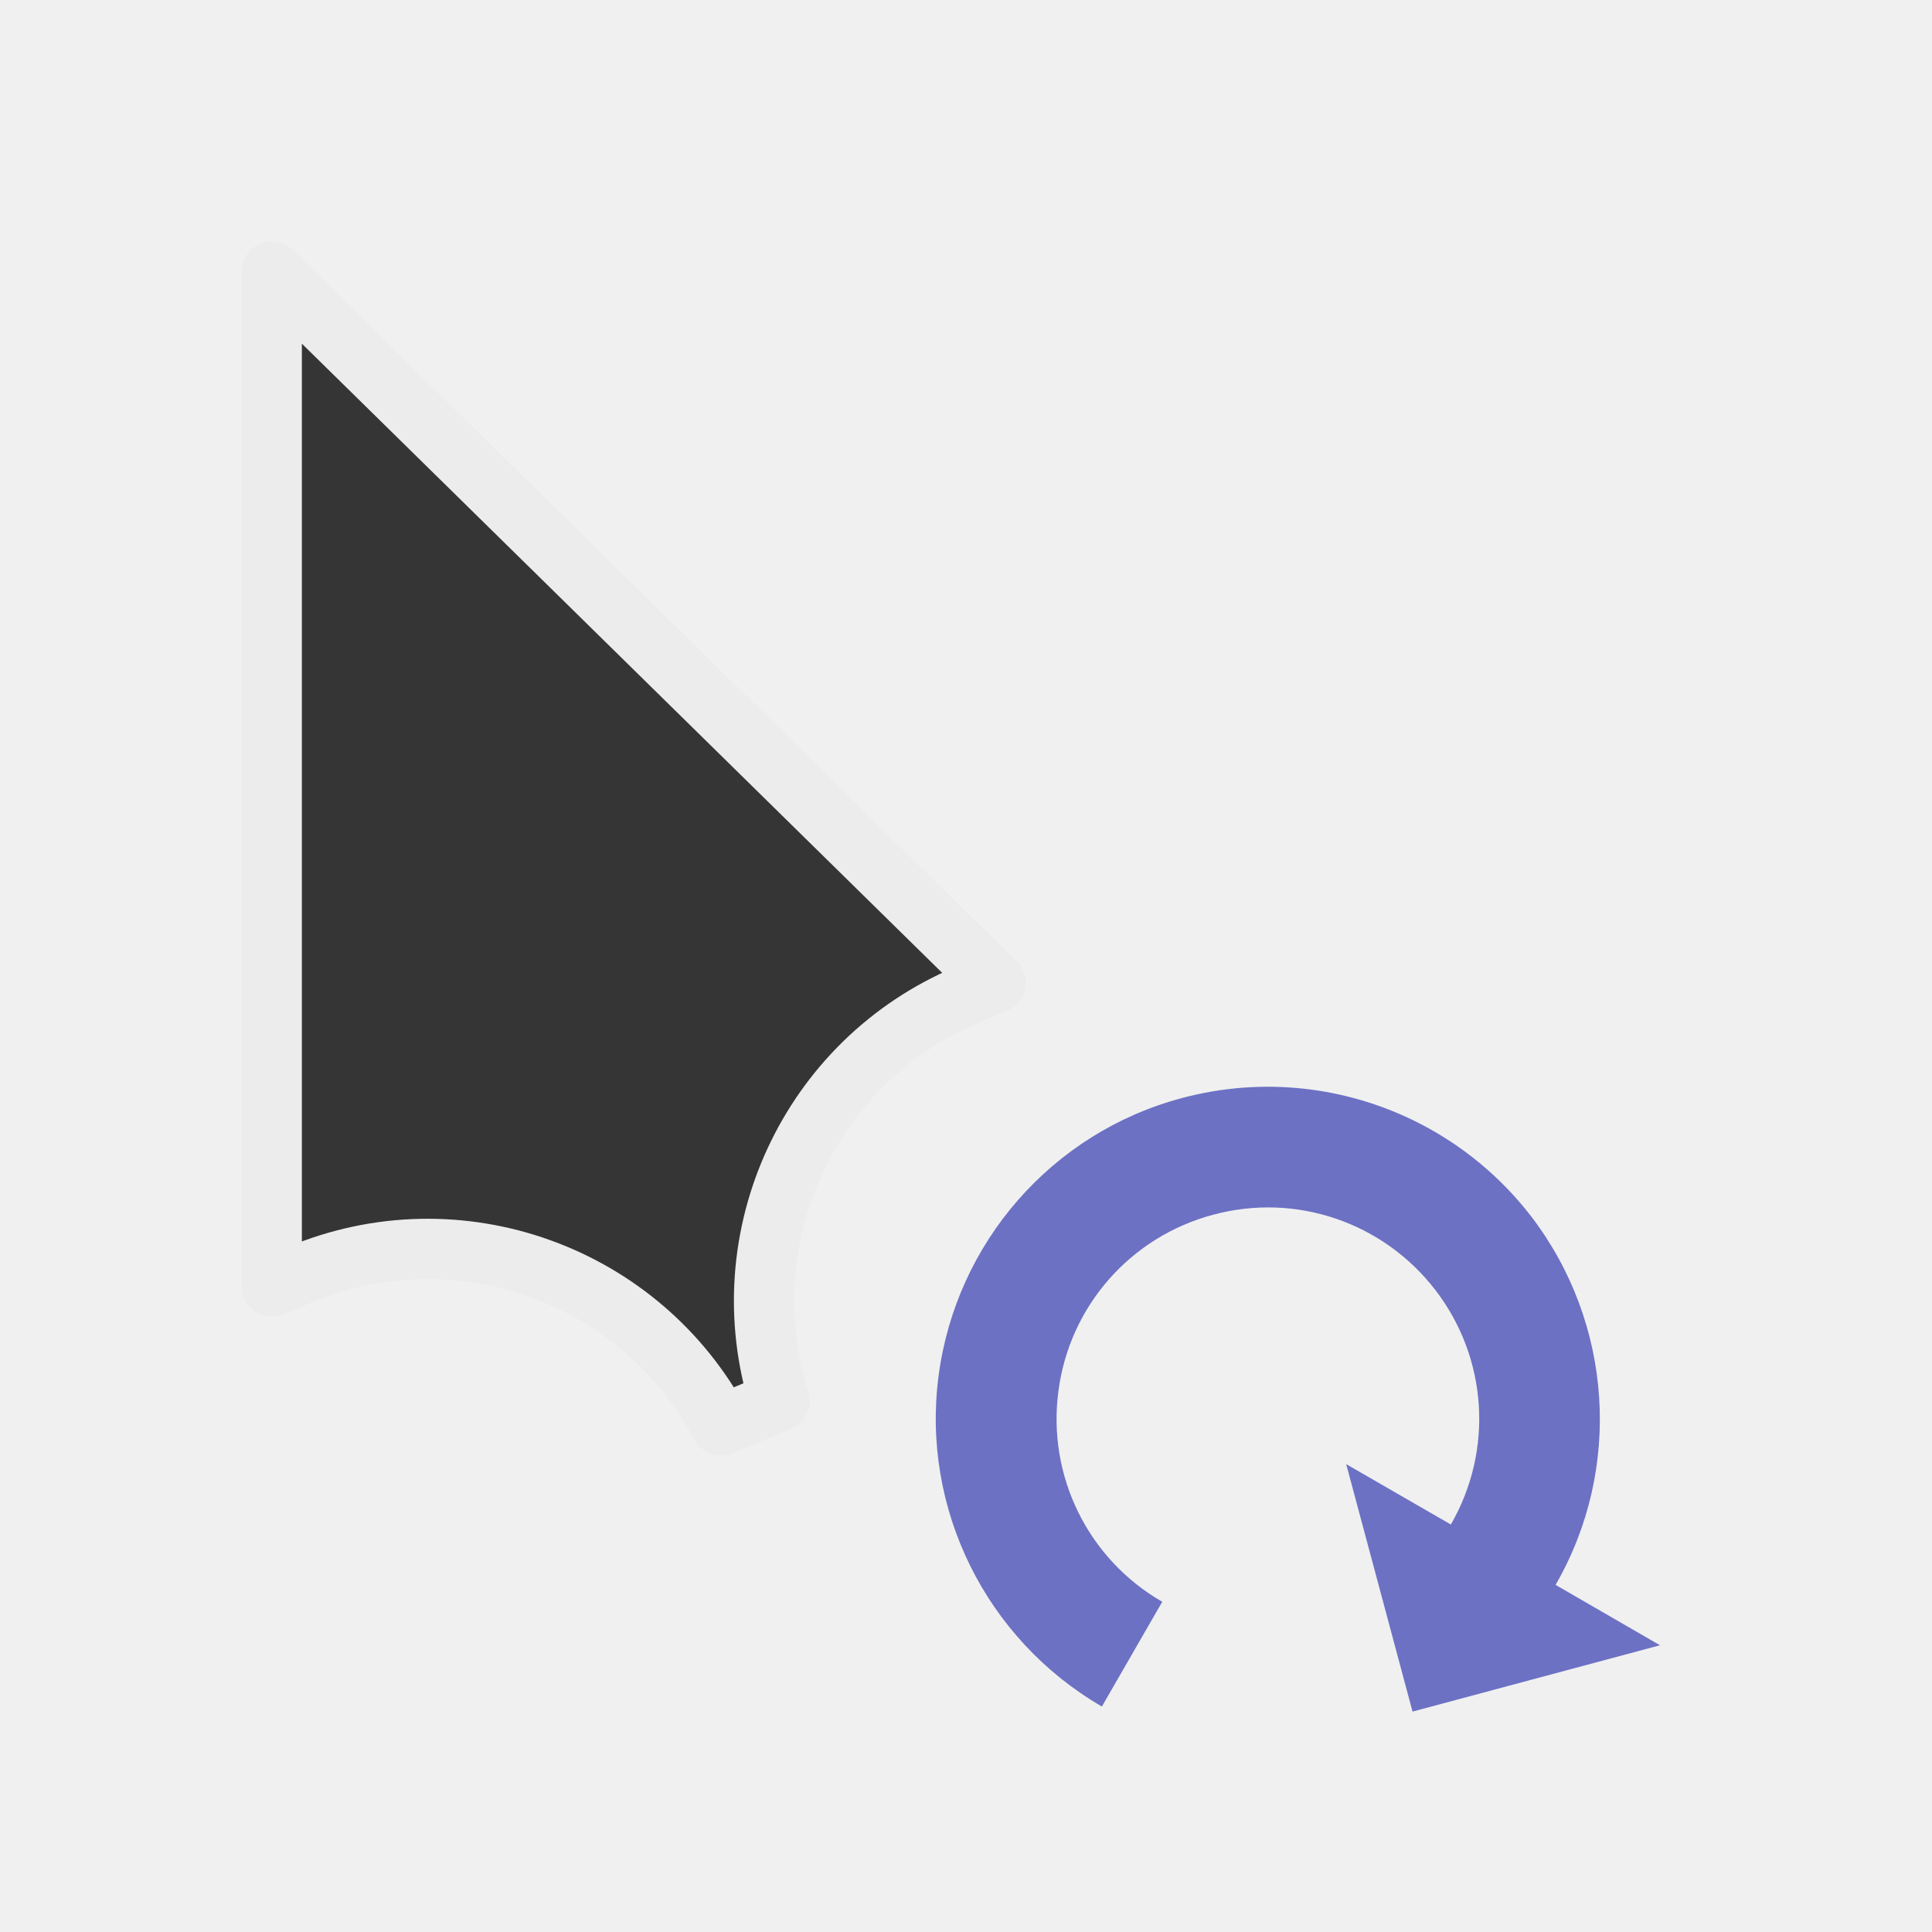
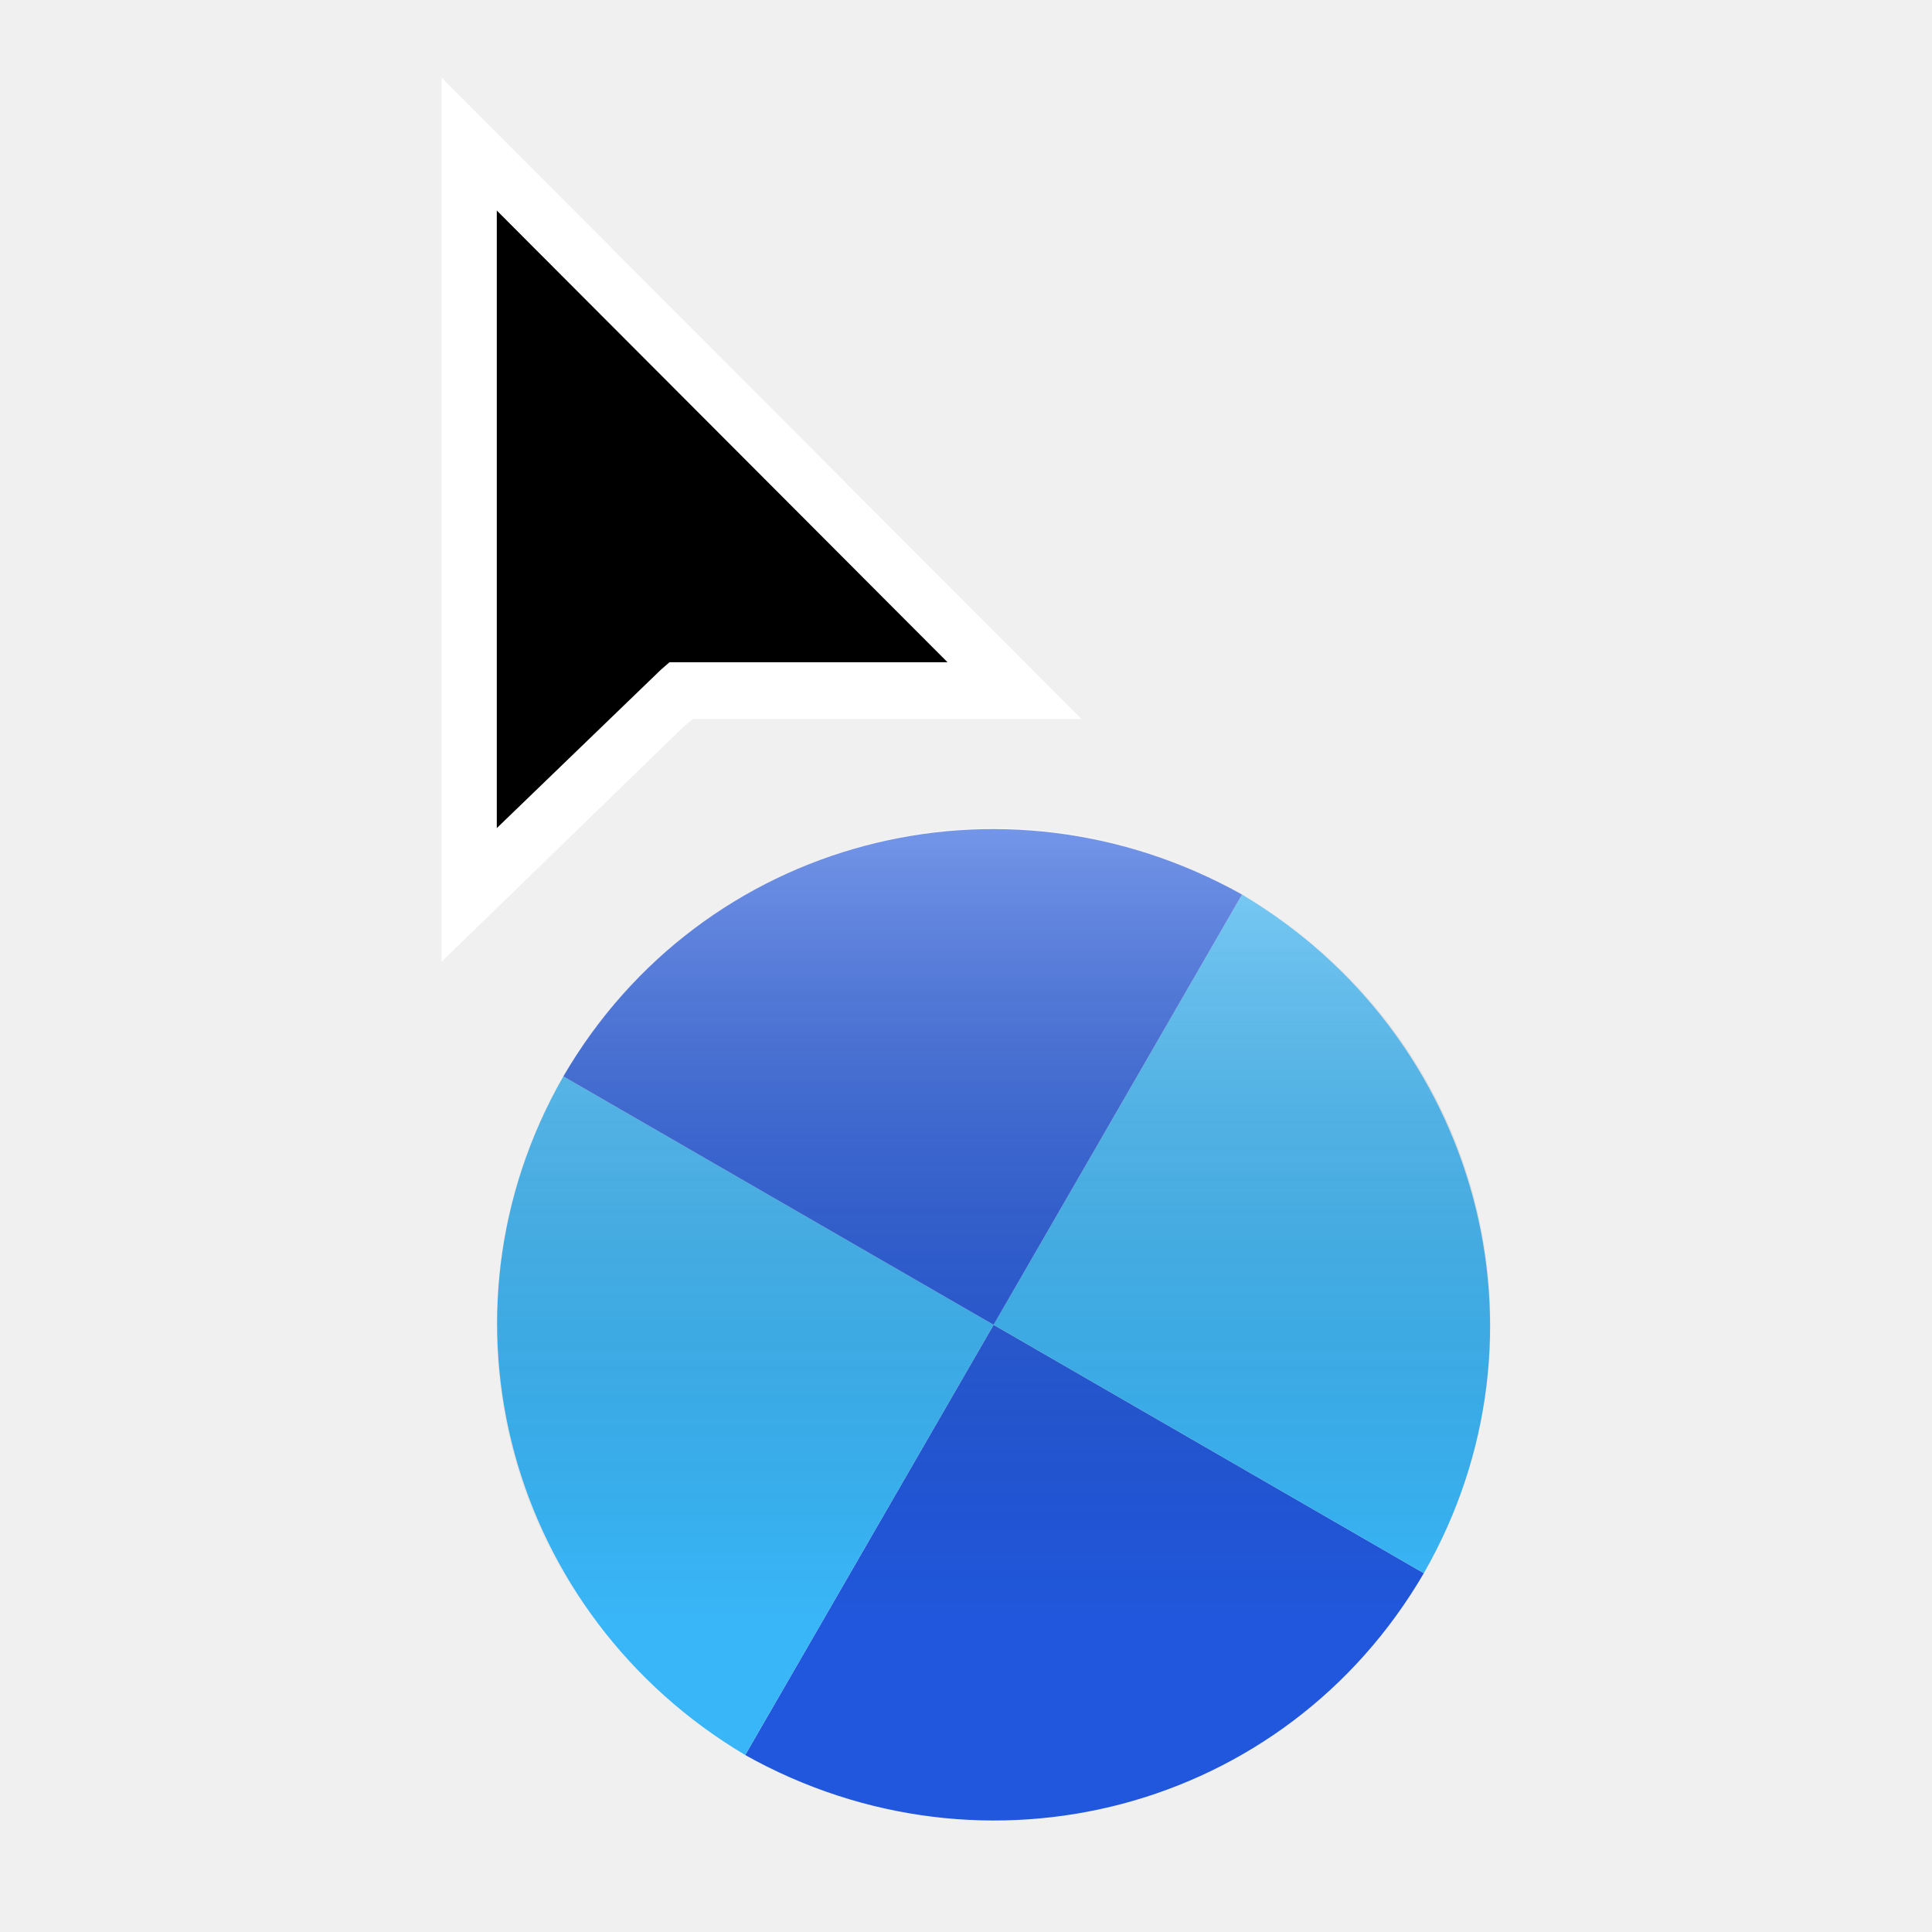
- <svg xmlns="http://www.w3.org/2000/svg" width="32px" height="32px" viewBox="0 0 24 24" version="1.1" id="svg2">
-   <defs id="defs11" />
-   <g id="surface1">
-     <path style="fill-rule:nonzero;fill:#353535;fill-opacity:1;stroke-width:2;stroke-linecap:butt;stroke-linejoin:round;stroke:#ececec;stroke-opacity:1;stroke-miterlimit:4;" d="M 9 9 L 9 42.615 L 9.927 42.229 C 15.167 40.031 21.219 42.198 23.885 47.219 L 25.823 46.406 C 24.115 40.979 26.812 35.146 32.052 32.948 L 32.979 32.562 Z M 9 9 " transform="matrix(0.375,0,0,0.375,0,0)" id="path5" />
-     <path style=" stroke:none;fill-rule:nonzero;fill:rgb(42.353%,44.314%,76.863%);fill-opacity:1;" d="M 17.629 13.953 C 16.734 13.496 15.688 13.371 14.68 13.641 C 13.07 14.07 11.879 15.434 11.66 17.086 C 11.441 18.738 12.246 20.363 13.688 21.199 L 14.438 19.898 C 13.516 19.367 13.008 18.336 13.148 17.281 C 13.285 16.227 14.043 15.363 15.07 15.09 C 16.098 14.812 17.184 15.184 17.832 16.027 C 18.48 16.871 18.555 18.016 18.023 18.938 L 16.723 18.188 L 17.547 21.262 L 20.621 20.438 L 19.324 19.688 C 20.156 18.246 20.035 16.438 19.023 15.113 C 18.641 14.617 18.164 14.227 17.629 13.953 Z M 17.629 13.953 " id="path7" />
+ <svg xmlns="http://www.w3.org/2000/svg" version="1.1" x="0" y="0" width="35" height="35" viewBox="0, 0, 35, 35">
+   <g id="Background">
+     <rect x="0" y="0" width="35" height="35" fill="#000000" fill-opacity="0" />
+   </g>
+   <defs>
+     <linearGradient id="Gradient_1" gradientUnits="userSpaceOnUse" x1="18" y1="15" x2="18" y2="33">
+       <stop offset="0" stop-color="#FFFFFF" stop-opacity="0.56" />
+       <stop offset="0.794" stop-color="#000000" stop-opacity="0" />
+     </linearGradient>
+   </defs>
+   <g id="Page-1">
+     <path d="M8,17.422 L8,1.407 L19.591,13.026 L12.55,13.026 L12.399,13.15 L8,17.422 z" fill="#FFFFFF" id="point-border" />
+     <path d="M9,3.814 L9,15.002 L11.969,12.136 L12.129,11.997 L17.165,11.997 L9,3.814 z" fill="#000000" id="point" />
+     <g>
+       <path d="M25.794,28.5 L25.794,28.5 C23.277,32.821 17.835,34.224 13.5,31.794 L13.5,31.794 L18,24 L25.794,28.5 z" fill="#2157DC" />
+       <path d="M10.206,19.5 L10.206,19.5 C7.722,23.84 9.228,29.255 13.5,31.794 L13.5,31.794 L18,24 L10.206,19.5 z" fill="#39B6F8" />
+       <path d="M25.794,28.5 L25.794,28.5 C28.278,24.16 26.772,18.745 22.5,16.206 L22.5,16.206 L18,24 L25.794,28.5 z" fill="#39B6F8" />
+       <path d="M10.206,19.5 L10.206,19.5 C12.723,15.179 18.165,13.776 22.5,16.206 L22.5,16.206 L18,24 L10.206,19.5 z" fill="#2157DC" />
+     </g>
+   </g>
+   <g id="Layer_2" opacity="0.665">
+     <path d="M18,33 C13.029,33 9,28.971 9,24 C9,19.029 13.029,15 18,15 C22.971,15 27,19.029 27,24 C27,28.971 22.971,33 18,33 z" fill="url(#Gradient_1)" />
  </g>
</svg>
